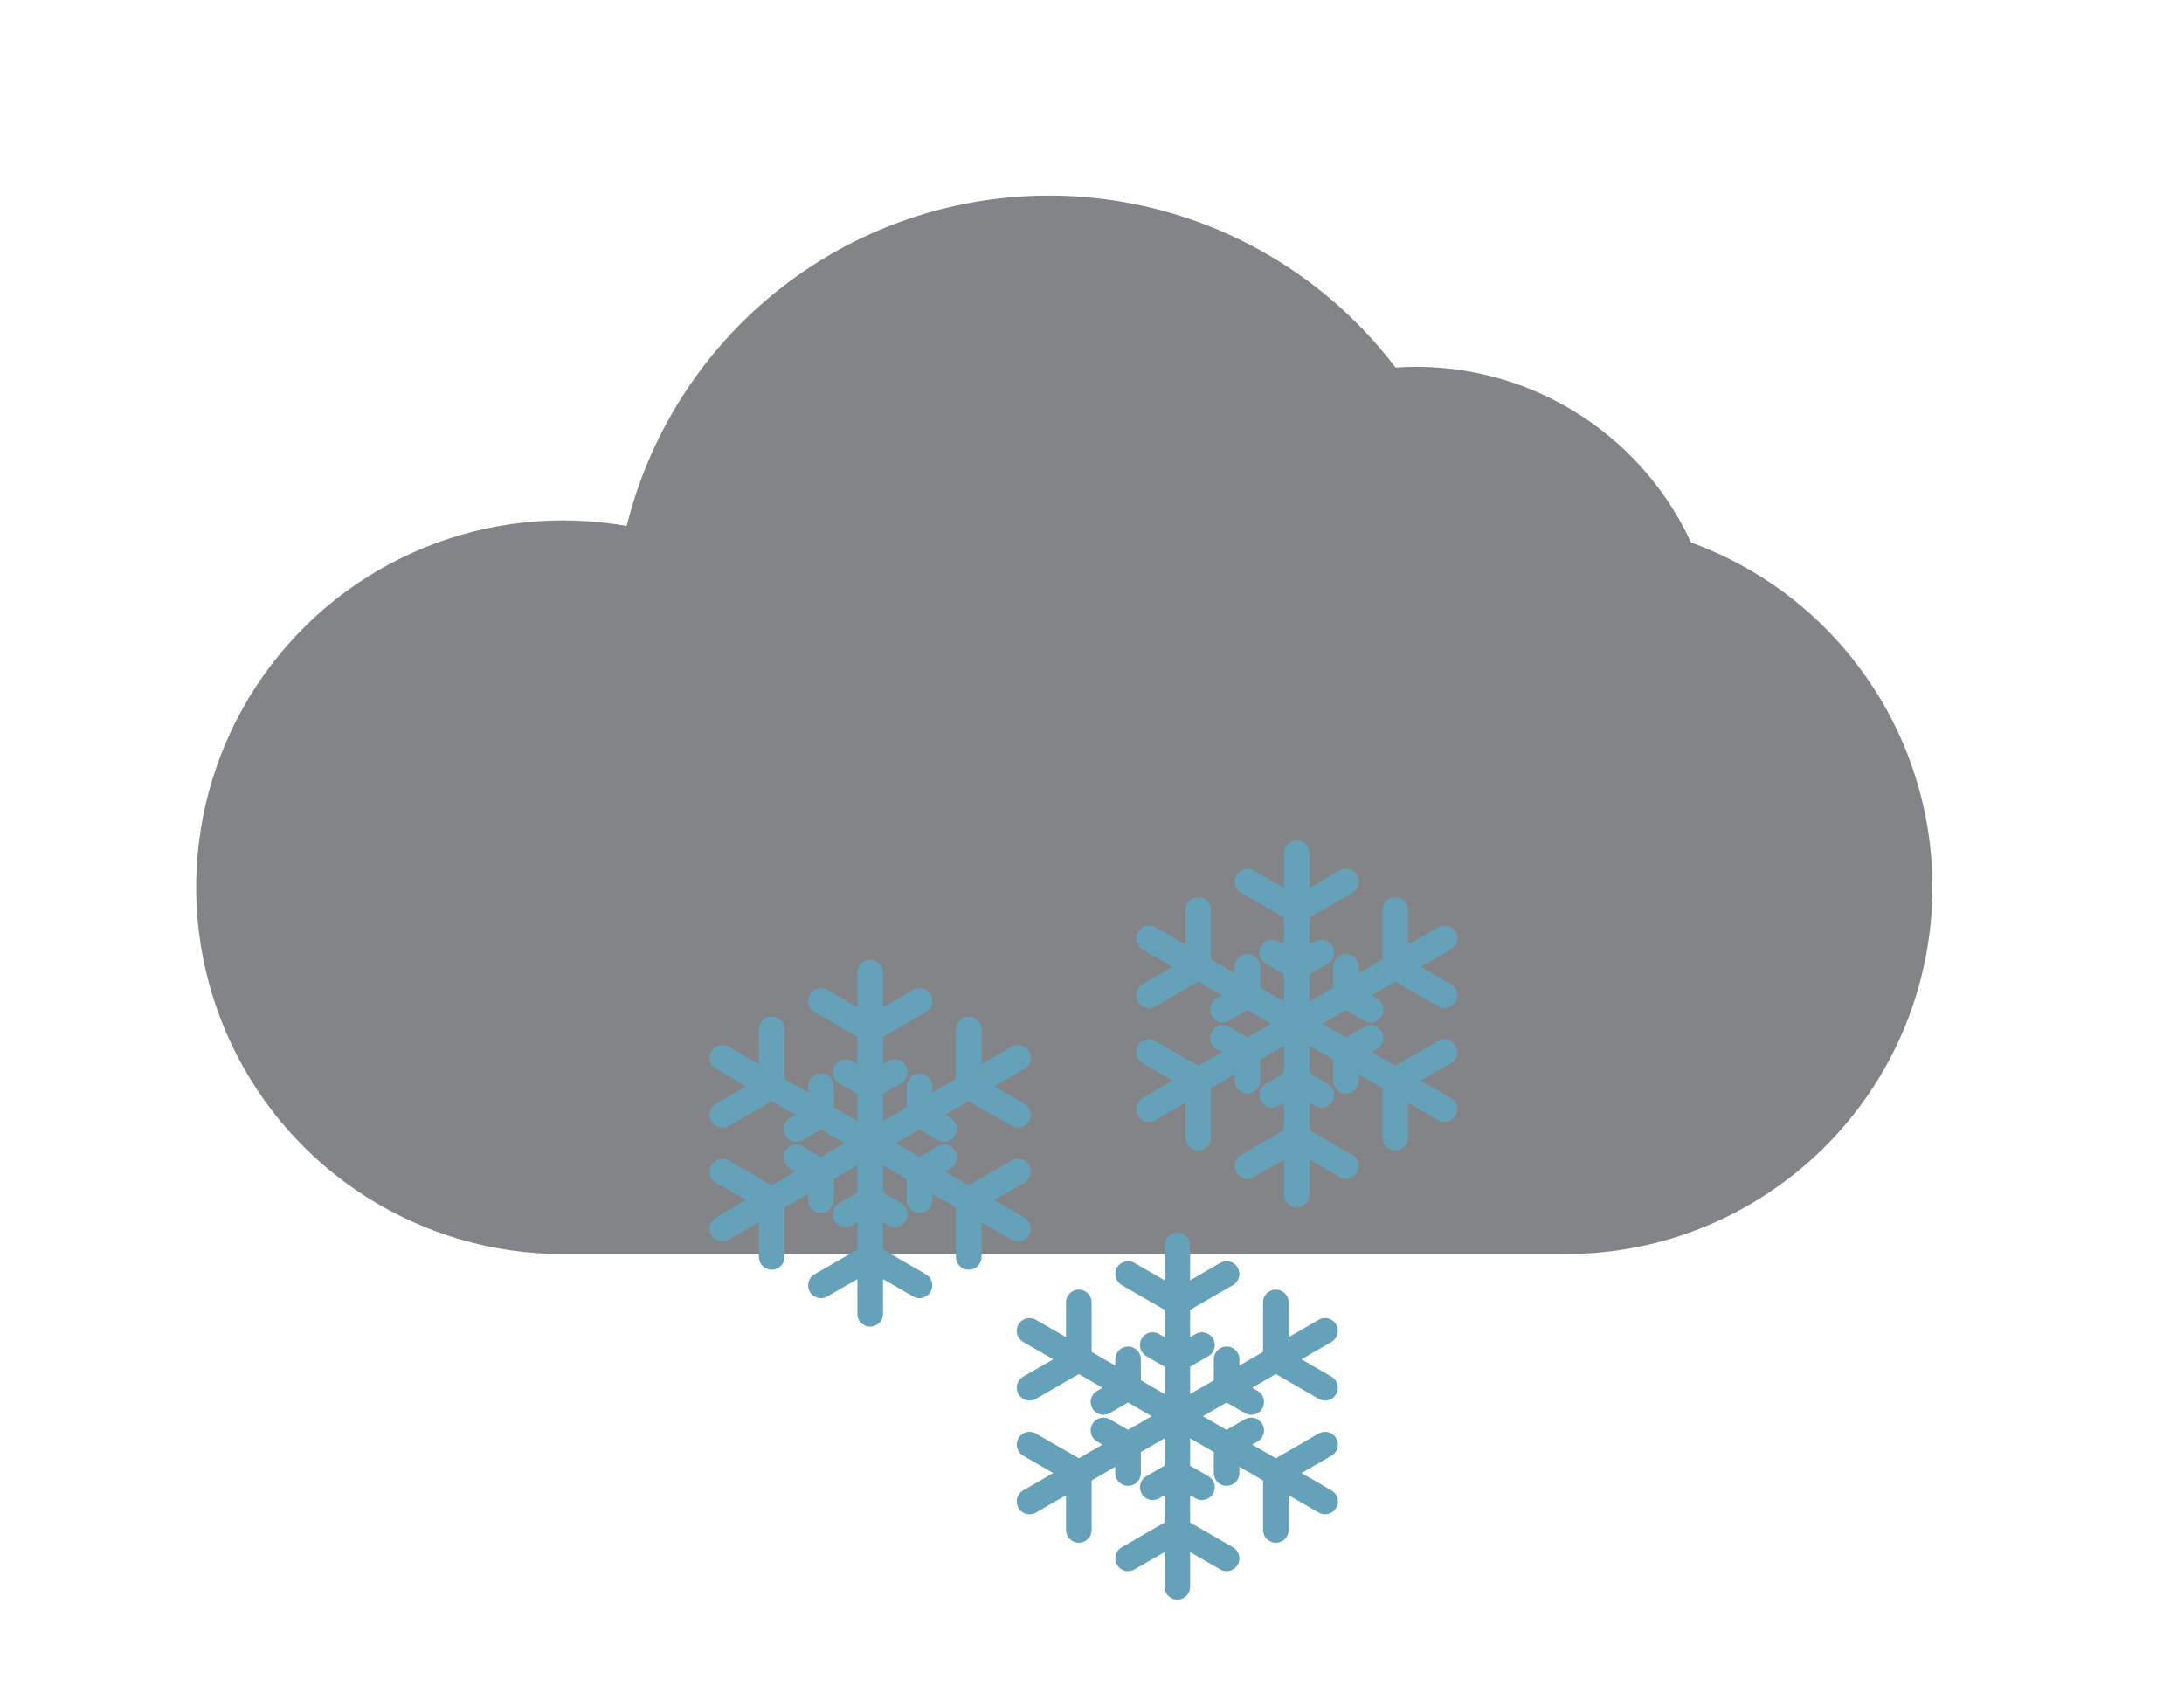
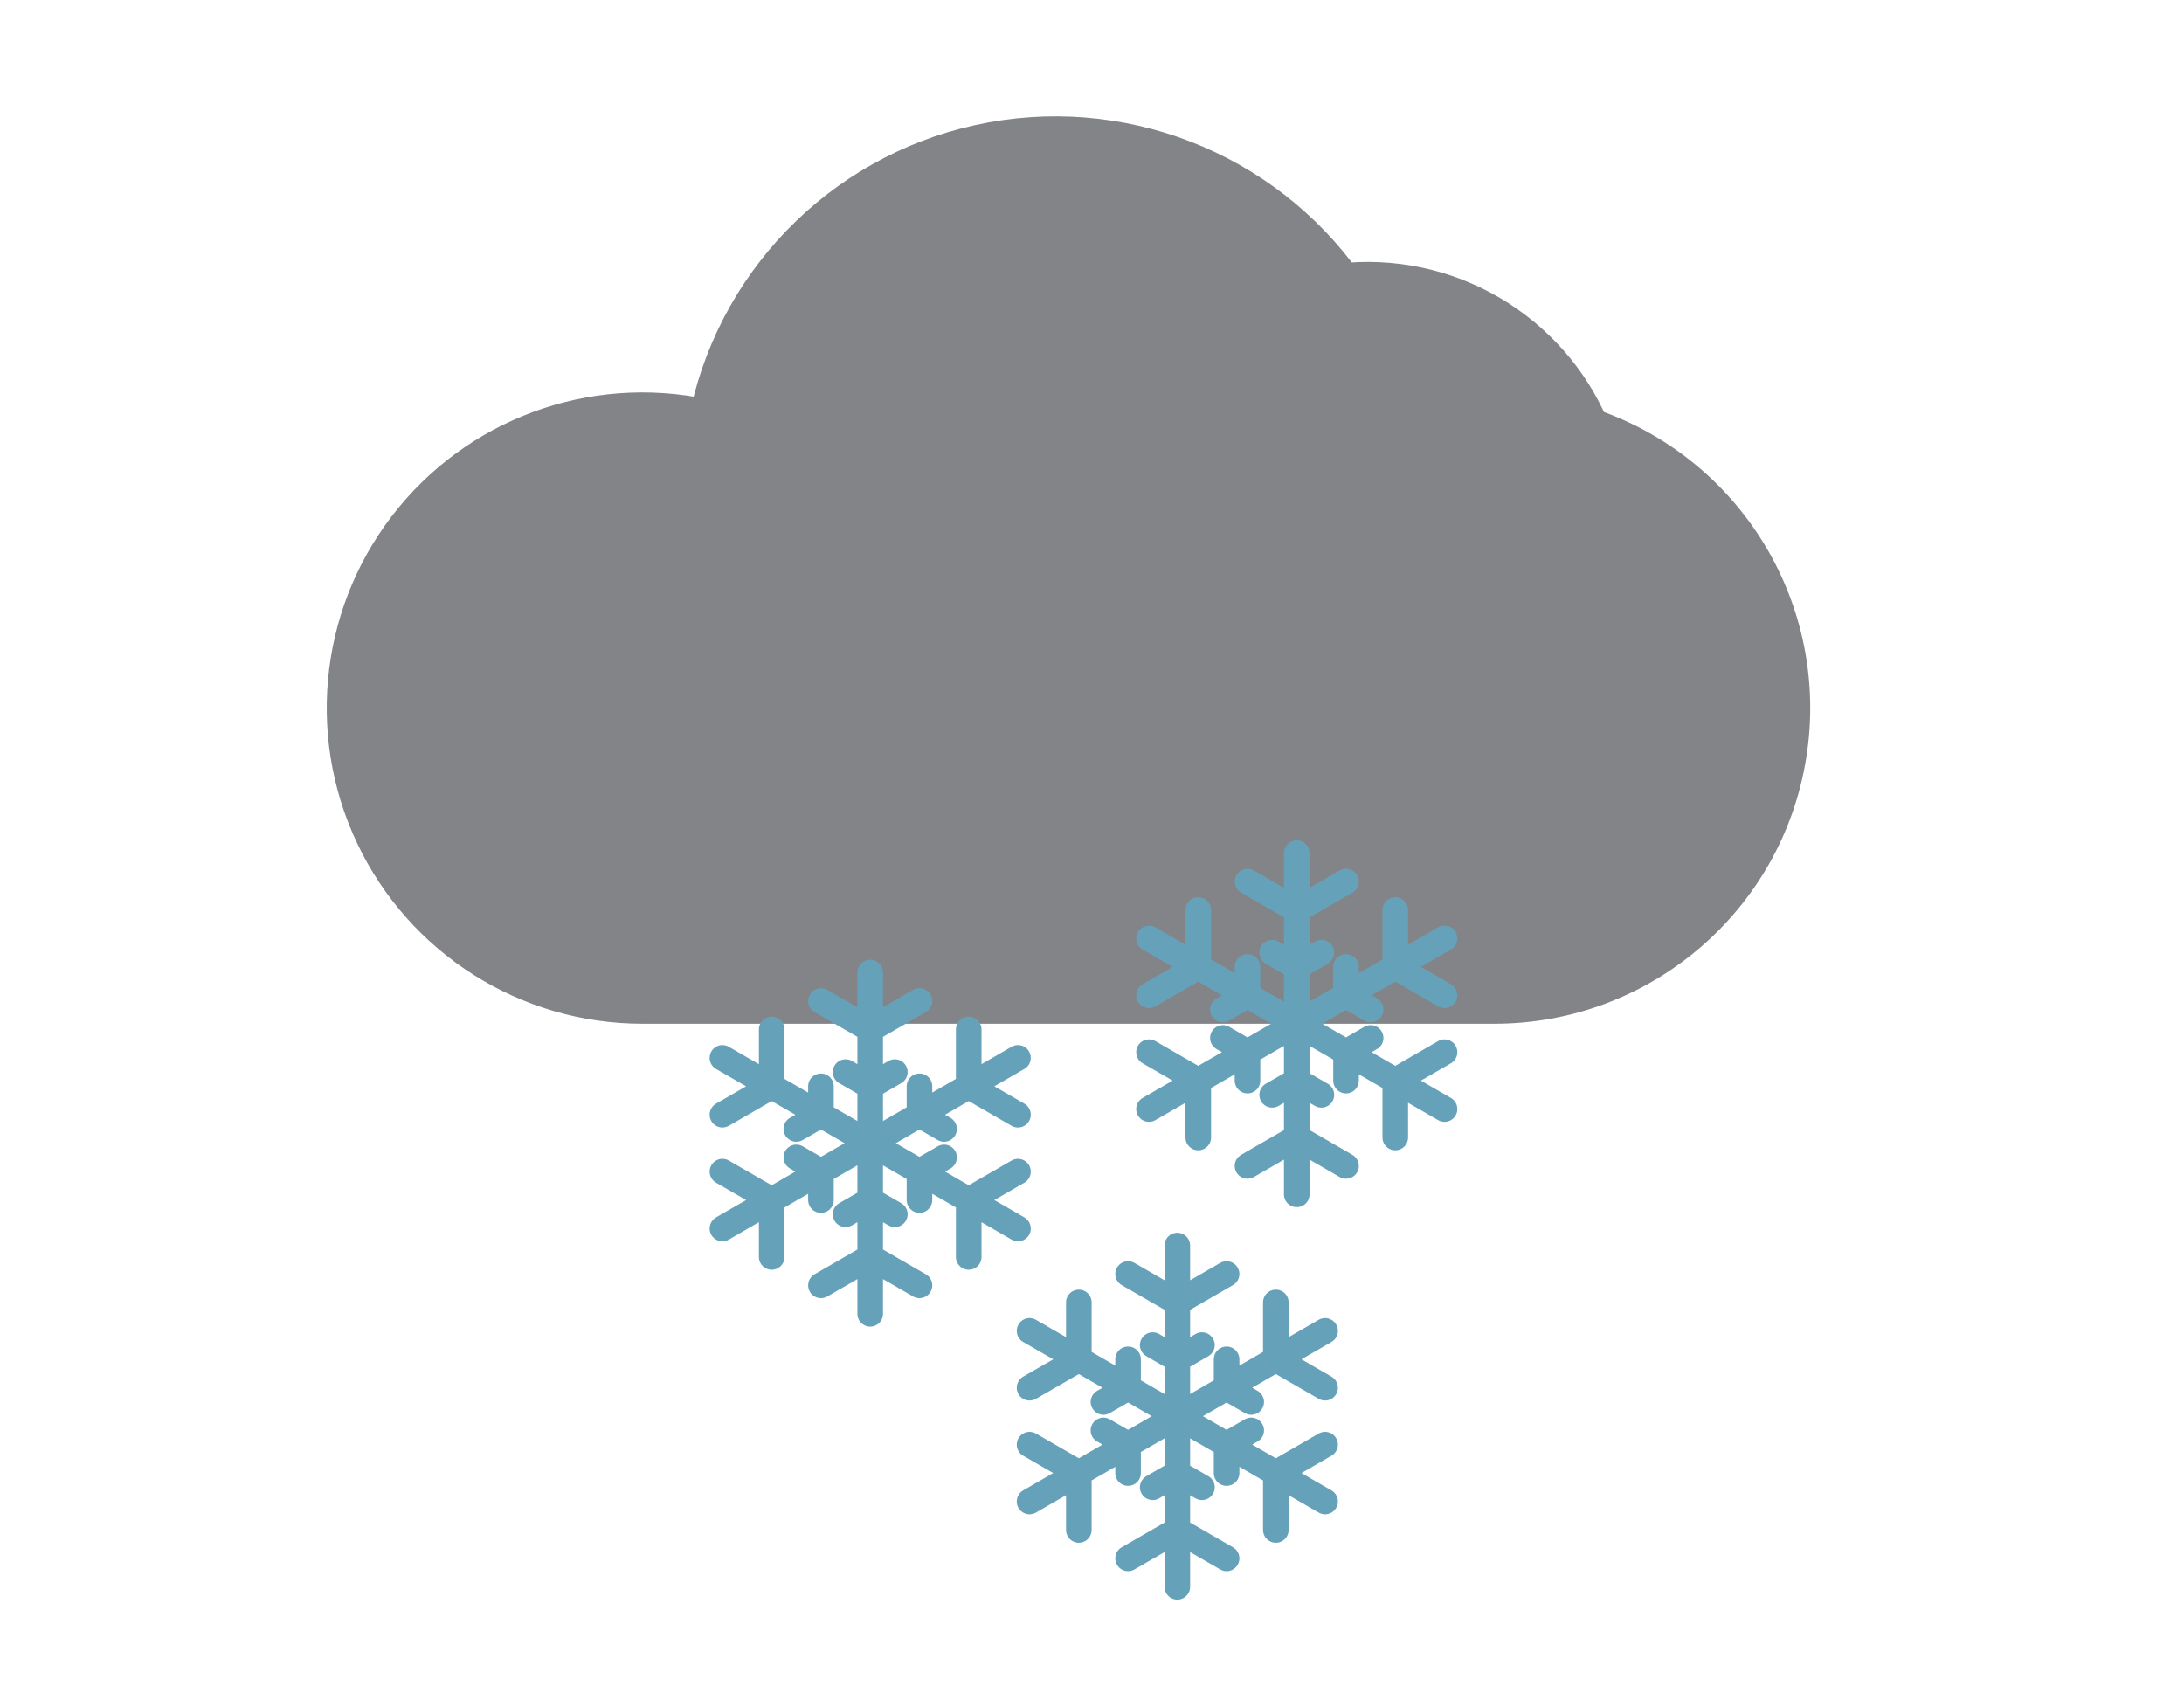
<svg xmlns="http://www.w3.org/2000/svg" version="1.1" width="128" height="100" viewBox="-64 -50 128 100">
  <g stroke-width="3">
-     <path stroke="#828487" fill="#828487" d="M -31,22 a 20,20 0 1 1 4.88,-39.395 a 24,24 0 0 1 43.201,-9.491 a 16.25,16.25 0 0 1 16.919,9.886 a 20,20 0 0 1 -6.245,39z" />
+     <path stroke="#828487" fill="#828487" d="M -26.35,8.5 a17.0,17.0 0 1 1 4.148,-33.486 a20.4,20.4 0 0 1 36.721,-8.067 a13.812,13.812 0 0 1 14.381,8.403 a17.0,17.0 0 0 1 -5.308,33.15 z" />
    <path stroke="#66a1ba" stroke-width="1.5" stroke-linecap="round" fill="none" d="M -13,7 l0.0,20.0 m-8.66,-15.0 l17.321,10.0 m-17.321,-0.0 l17.321,-10.0 m-8.66,-5.0 m2.887,1.667 l-2.887,1.667 l-2.887,-1.667 m2.887,-1.667 m-8.66,5.0 m2.887,-1.667 l-0.0,3.333 l-2.887,1.667 m0.0,-3.333 m-0.0,10.0 m0.0,-3.333 l2.887,1.667 l0.0,3.333 m-2.887,-1.667 m8.66,5.0 m-2.887,-1.667 l2.887,-1.667 l2.887,1.667 m-2.887,1.667 m8.66,-5.0 m-2.887,1.667 l0.0,-3.333 l2.887,-1.667 m-0.0,3.333 m0.0,-10.0 m-0.0,3.333 l-2.887,-1.667 l-0.0,-3.333 m2.887,1.667 m -8.66,0.0 m1.443,0.833 l-1.443,0.833 l-1.443,-0.833 m1.443,-0.833 m -4.33,2.5 m1.443,-0.833 l-0.0,1.667 l-1.443,0.833 m0.0,-1.667 m -0.0,5.0 m0.0,-1.667 l1.443,0.833 l0.0,1.667 m-1.443,-0.833 m 4.33,2.5 m-1.443,-0.833 l1.443,-0.833 l1.443,0.833 m-1.443,0.833 m 4.33,-2.5 m-1.443,0.833 l0.0,-1.667 l1.443,-0.833 m-0.0,1.667 m 0.0,-5.0 m-0.0,1.667 l-1.443,-0.833 l-0.0,-1.667 m1.443,0.833 " />
    <path stroke="#66a1ba" stroke-width="1.5" stroke-linecap="round" fill="none" d="M 12,0 l0.0,20.0 m-8.66,-15.0 l17.321,10.0 m-17.321,-0.0 l17.321,-10.0 m-8.66,-5.0 m2.887,1.667 l-2.887,1.667 l-2.887,-1.667 m2.887,-1.667 m-8.66,5.0 m2.887,-1.667 l-0.0,3.333 l-2.887,1.667 m0.0,-3.333 m-0.0,10.0 m0.0,-3.333 l2.887,1.667 l0.0,3.333 m-2.887,-1.667 m8.66,5.0 m-2.887,-1.667 l2.887,-1.667 l2.887,1.667 m-2.887,1.667 m8.66,-5.0 m-2.887,1.667 l0.0,-3.333 l2.887,-1.667 m-0.0,3.333 m0.0,-10.0 m-0.0,3.333 l-2.887,-1.667 l-0.0,-3.333 m2.887,1.667 m -8.66,0.0 m1.443,0.833 l-1.443,0.833 l-1.443,-0.833 m1.443,-0.833 m -4.33,2.5 m1.443,-0.833 l-0.0,1.667 l-1.443,0.833 m0.0,-1.667 m -0.0,5.0 m0.0,-1.667 l1.443,0.833 l0.0,1.667 m-1.443,-0.833 m 4.33,2.5 m-1.443,-0.833 l1.443,-0.833 l1.443,0.833 m-1.443,0.833 m 4.33,-2.5 m-1.443,0.833 l0.0,-1.667 l1.443,-0.833 m-0.0,1.667 m 0.0,-5.0 m-0.0,1.667 l-1.443,-0.833 l-0.0,-1.667 m1.443,0.833 " />
    <path stroke="#66a1ba" stroke-width="1.5" stroke-linecap="round" fill="none" d="M 5,23 l0.0,20.0 m-8.66,-15.0 l17.321,10.0 m-17.321,-0.0 l17.321,-10.0 m-8.66,-5.0 m2.887,1.667 l-2.887,1.667 l-2.887,-1.667 m2.887,-1.667 m-8.66,5.0 m2.887,-1.667 l-0.0,3.333 l-2.887,1.667 m0.0,-3.333 m-0.0,10.0 m0.0,-3.333 l2.887,1.667 l0.0,3.333 m-2.887,-1.667 m8.66,5.0 m-2.887,-1.667 l2.887,-1.667 l2.887,1.667 m-2.887,1.667 m8.66,-5.0 m-2.887,1.667 l0.0,-3.333 l2.887,-1.667 m-0.0,3.333 m0.0,-10.0 m-0.0,3.333 l-2.887,-1.667 l-0.0,-3.333 m2.887,1.667 m -8.66,0.0 m1.443,0.833 l-1.443,0.833 l-1.443,-0.833 m1.443,-0.833 m -4.33,2.5 m1.443,-0.833 l-0.0,1.667 l-1.443,0.833 m0.0,-1.667 m -0.0,5.0 m0.0,-1.667 l1.443,0.833 l0.0,1.667 m-1.443,-0.833 m 4.33,2.5 m-1.443,-0.833 l1.443,-0.833 l1.443,0.833 m-1.443,0.833 m 4.33,-2.5 m-1.443,0.833 l0.0,-1.667 l1.443,-0.833 m-0.0,1.667 m 0.0,-5.0 m-0.0,1.667 l-1.443,-0.833 l-0.0,-1.667 m1.443,0.833 " />
  </g>
</svg>
